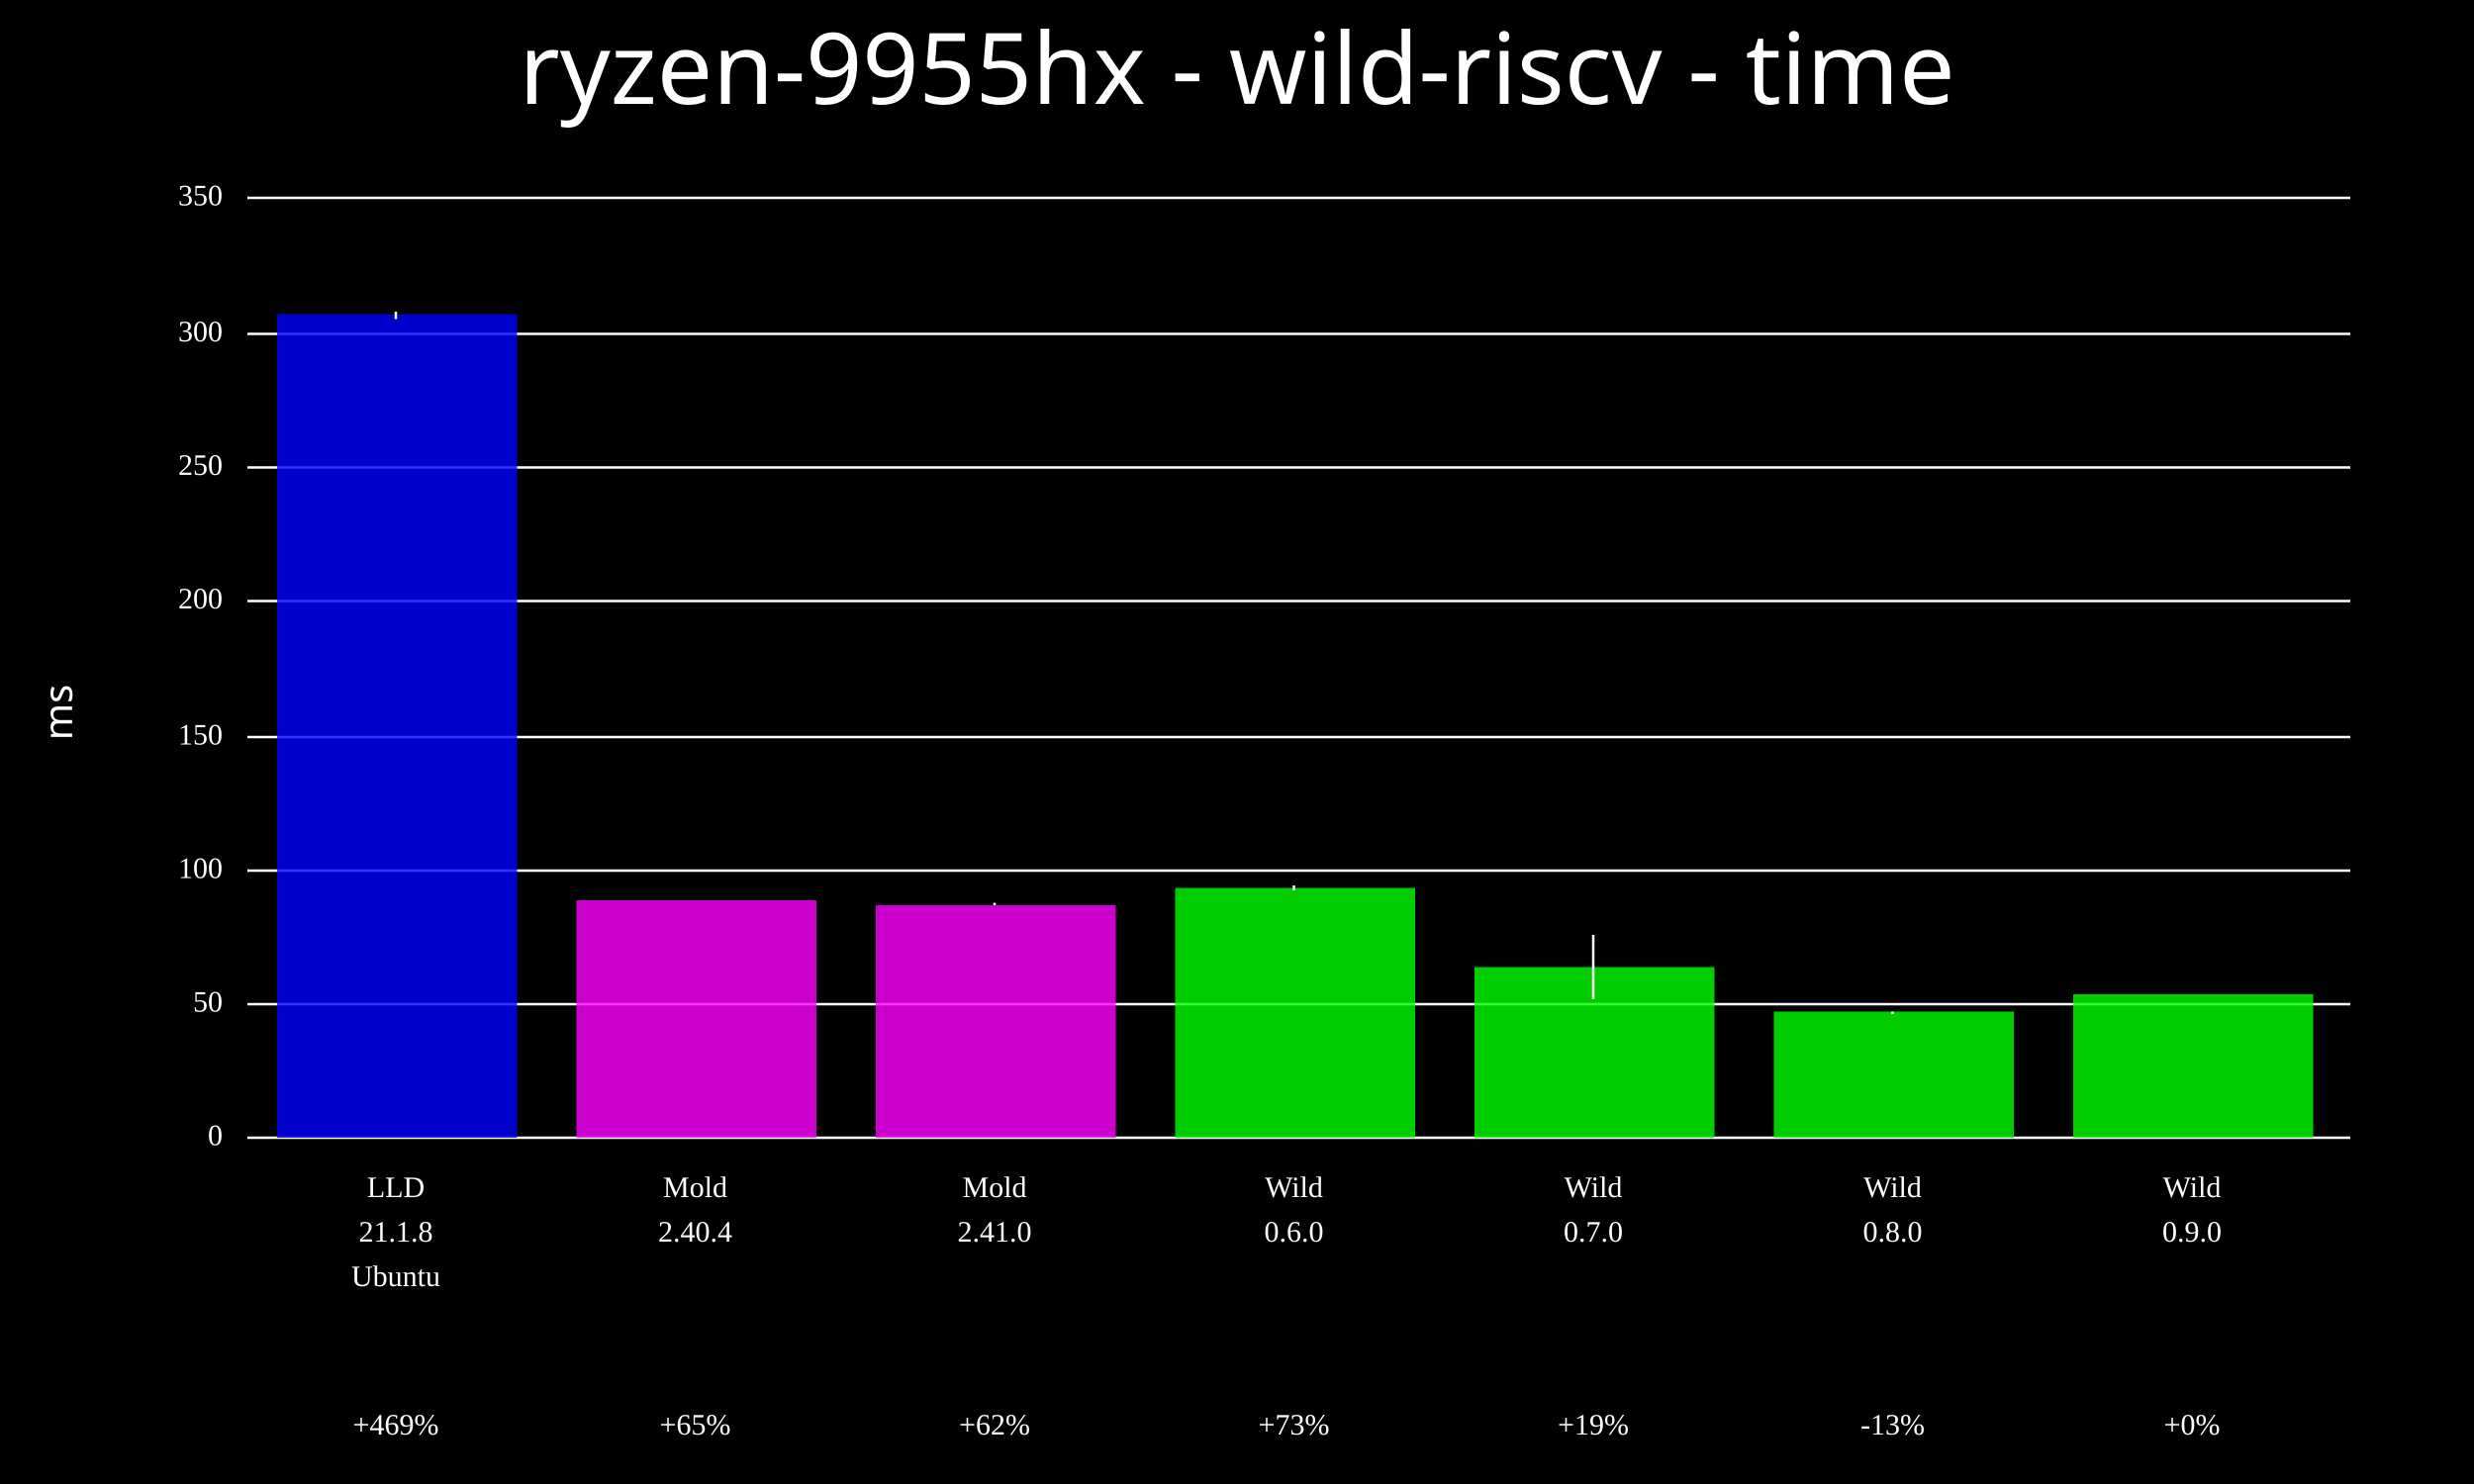
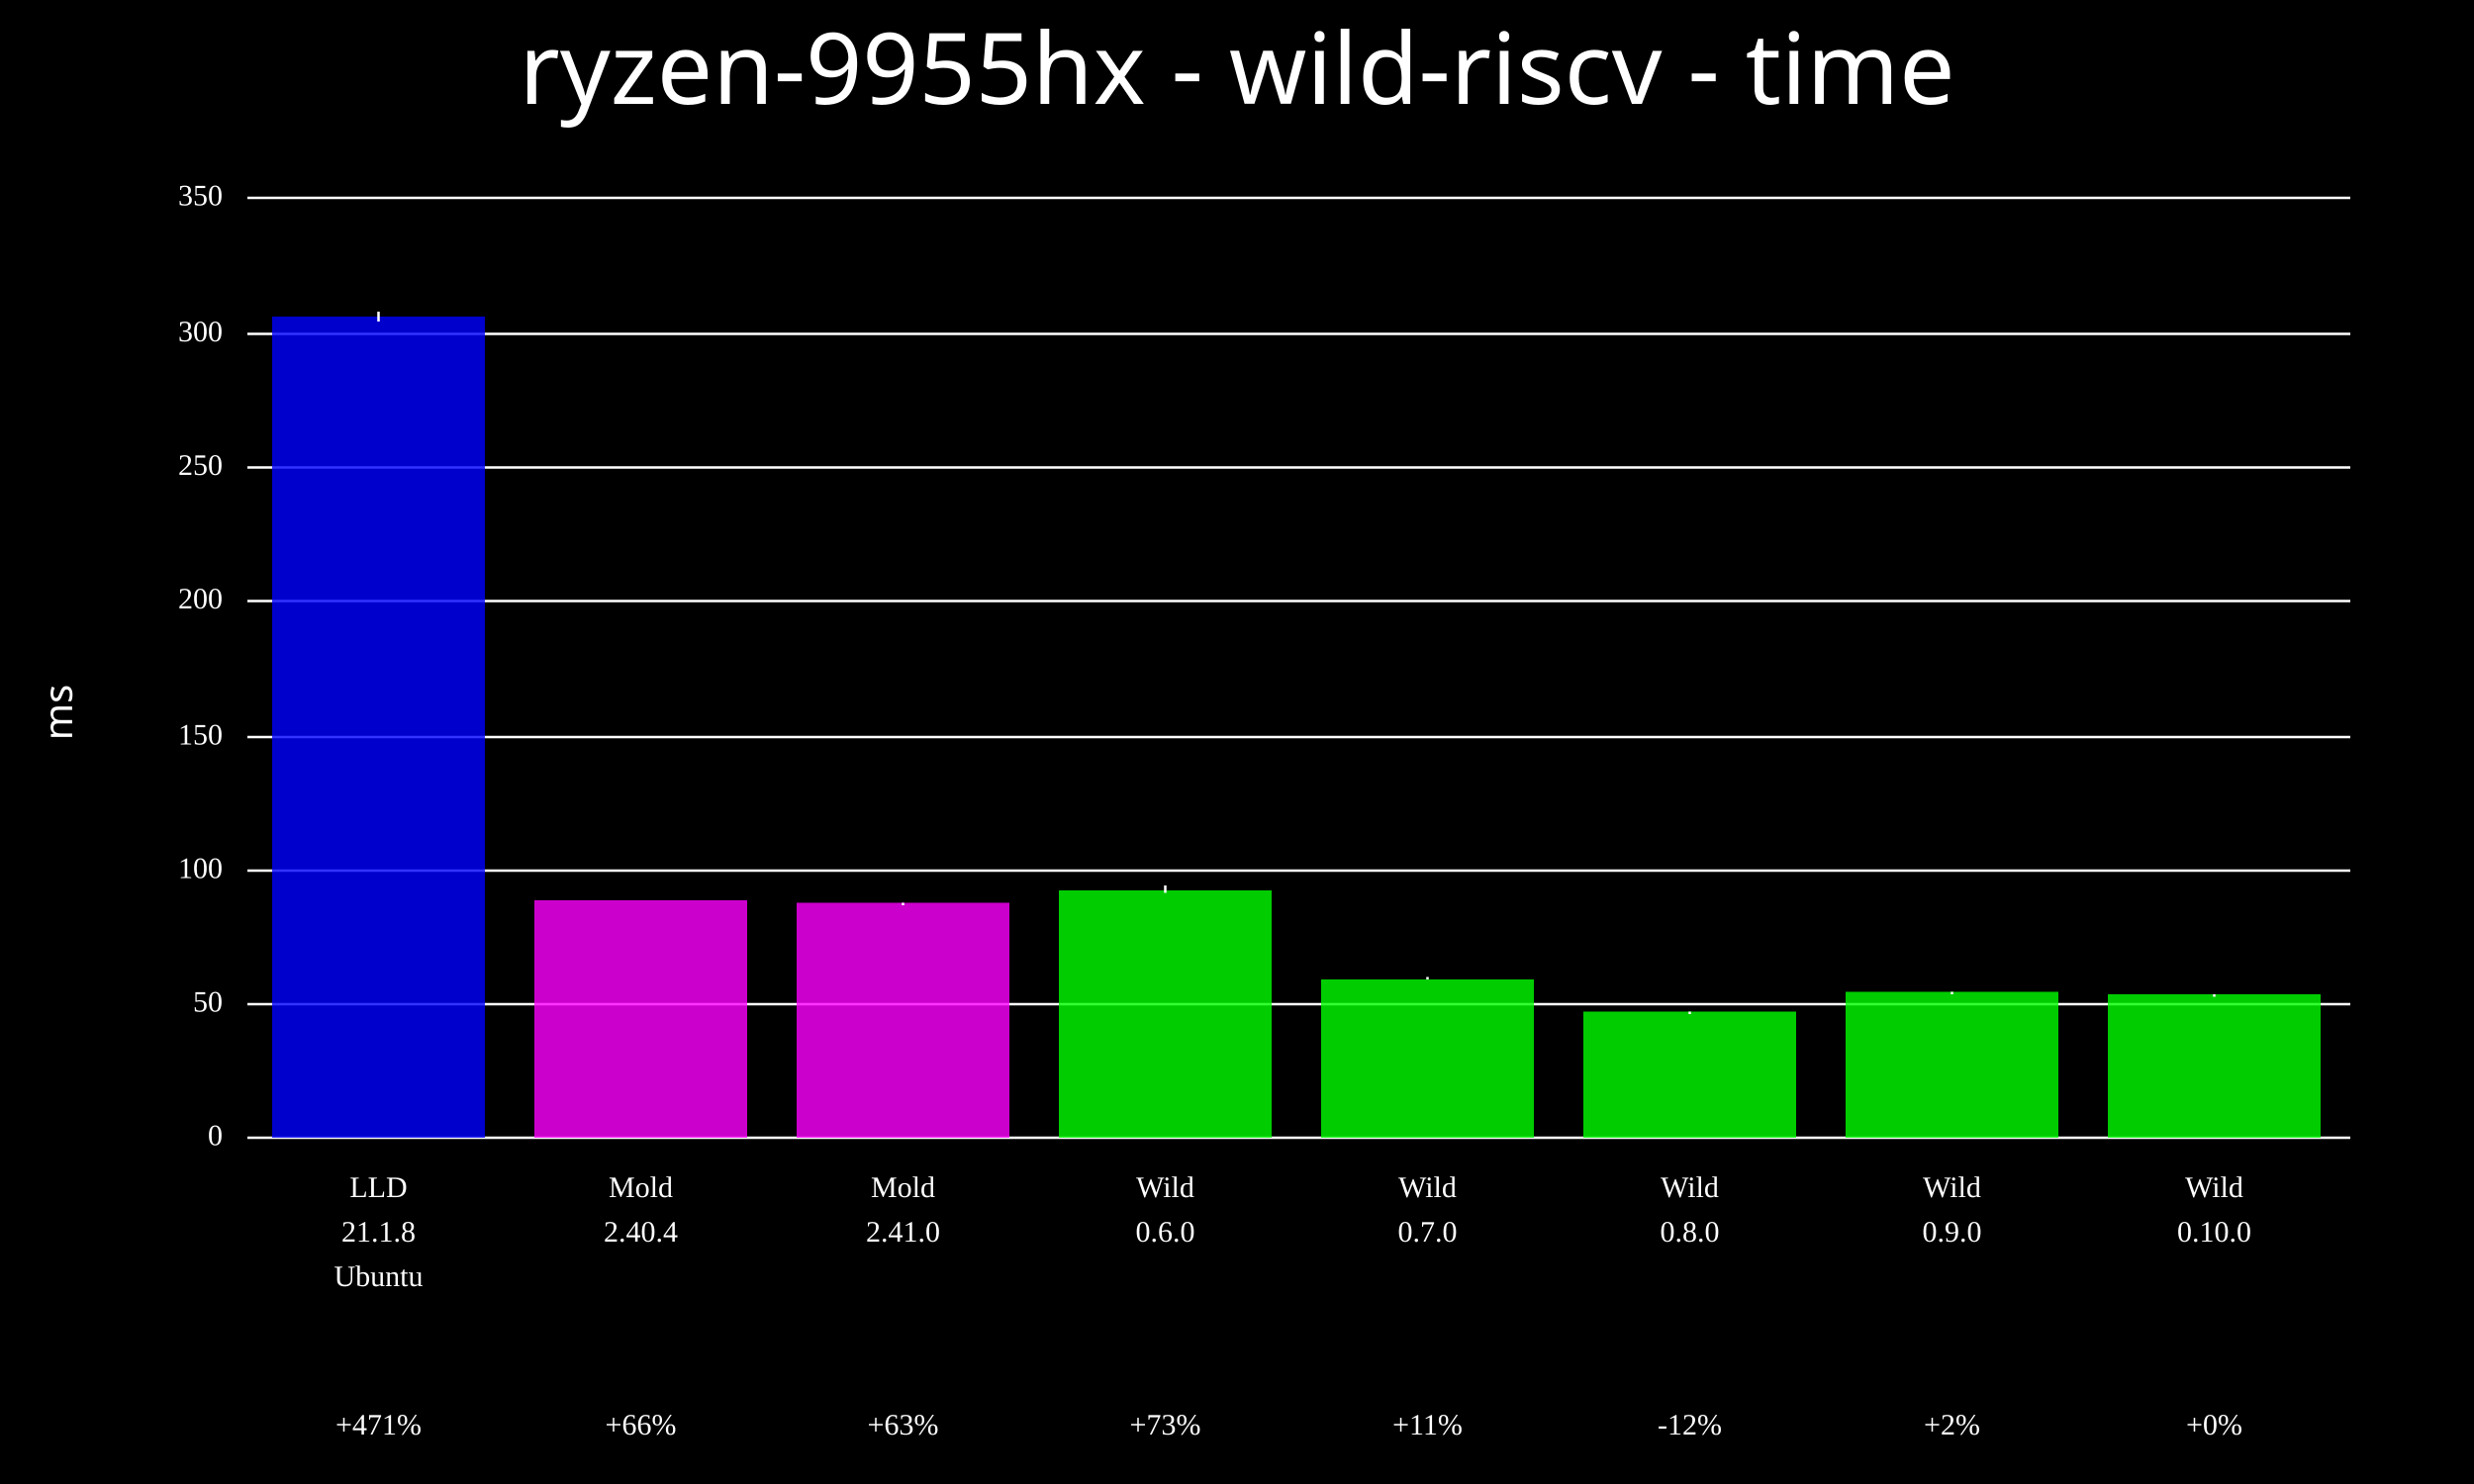
<svg xmlns="http://www.w3.org/2000/svg" width="1000" height="600" viewBox="0 0 1000 600">
  <rect x="0" y="0" width="1000" height="600" fill="#000000" />
  <text x="500" y="10" dy="0.8em" text-anchor="middle" font-family="sans-serif" font-size="40" fill="#FFFFFF">
ryzen-9955hx - wild-riscv - time</text>
  <text x="5" y="300" dy="0.76em" text-anchor="middle" font-family="sans-serif" font-size="16" fill="#FFFFFF" transform="rotate(270, 5, 288)">ms</text>
  <line x1="100" y1="460" x2="950" y2="460" stroke="#FFFFFF" />
  <text x="90" y="460" dy="0.5ex" text-anchor="end" fill="#FFFFFF">0</text>
  <line x1="100" y1="406" x2="950" y2="406" stroke="#FFFFFF" />
  <text x="90" y="406" dy="0.5ex" text-anchor="end" fill="#FFFFFF">50</text>
  <line x1="100" y1="352" x2="950" y2="352" stroke="#FFFFFF" />
  <text x="90" y="352" dy="0.5ex" text-anchor="end" fill="#FFFFFF">100</text>
  <line x1="100" y1="298" x2="950" y2="298" stroke="#FFFFFF" />
  <text x="90" y="298" dy="0.5ex" text-anchor="end" fill="#FFFFFF">150</text>
  <line x1="100" y1="243" x2="950" y2="243" stroke="#FFFFFF" />
  <text x="90" y="243" dy="0.5ex" text-anchor="end" fill="#FFFFFF">200</text>
  <line x1="100" y1="189" x2="950" y2="189" stroke="#FFFFFF" />
  <text x="90" y="189" dy="0.5ex" text-anchor="end" fill="#FFFFFF">250</text>
  <line x1="100" y1="135" x2="950" y2="135" stroke="#FFFFFF" />
  <text x="90" y="135" dy="0.5ex" text-anchor="end" fill="#FFFFFF">300</text>
  <line x1="100" y1="80" x2="950" y2="80" stroke="#FFFFFF" />
  <text x="90" y="80" dy="0.5ex" text-anchor="end" fill="#FFFFFF">350</text>
-   <rect fill="#0000FF" opacity="0.8" x="112" y="127" width="97" height="333" />
-   <line stroke="#FFFFFF" x1="160" y1="126" x2="160" y2="129" />
-   <text x="160" y="484" fill="#FFFFFF" text-anchor="middle">LLD</text>
-   <text x="160" y="502" fill="#FFFFFF" text-anchor="middle">21.1.8</text>
-   <text x="160" y="520" fill="#FFFFFF" text-anchor="middle">Ubuntu</text>
-   <text x="160" y="580" fill="#FFFFFF" text-anchor="middle">+469%</text>
-   <rect fill="#FF00FF" opacity="0.8" x="233" y="364" width="97" height="96" />
-   <line stroke="#FFFFFF" x1="281" y1="364" x2="281" y2="364" />
-   <text x="281" y="484" fill="#FFFFFF" text-anchor="middle">Mold</text>
-   <text x="281" y="502" fill="#FFFFFF" text-anchor="middle">2.40.4</text>
-   <text x="281" y="580" fill="#FFFFFF" text-anchor="middle">+65%</text>
-   <rect fill="#FF00FF" opacity="0.8" x="354" y="366" width="97" height="94" />
-   <line stroke="#FFFFFF" x1="402" y1="365" x2="402" y2="366" />
-   <text x="402" y="484" fill="#FFFFFF" text-anchor="middle">Mold</text>
-   <text x="402" y="502" fill="#FFFFFF" text-anchor="middle">2.41.0</text>
-   <text x="402" y="580" fill="#FFFFFF" text-anchor="middle">+62%</text>
-   <rect fill="#00FF00" opacity="0.8" x="475" y="359" width="97" height="101" />
-   <line stroke="#FFFFFF" x1="523" y1="358" x2="523" y2="360" />
-   <text x="523" y="484" fill="#FFFFFF" text-anchor="middle">Wild</text>
-   <text x="523" y="502" fill="#FFFFFF" text-anchor="middle">0.6.0</text>
-   <text x="523" y="580" fill="#FFFFFF" text-anchor="middle">+73%</text>
-   <rect fill="#00FF00" opacity="0.8" x="596" y="391" width="97" height="69" />
-   <line stroke="#FFFFFF" x1="644" y1="378" x2="644" y2="404" />
-   <text x="644" y="484" fill="#FFFFFF" text-anchor="middle">Wild</text>
-   <text x="644" y="502" fill="#FFFFFF" text-anchor="middle">0.7.0</text>
-   <text x="644" y="580" fill="#FFFFFF" text-anchor="middle">+19%</text>
-   <rect fill="#00FF00" opacity="0.8" x="717" y="409" width="97" height="51" />
-   <line stroke="#FFFFFF" x1="765" y1="409" x2="765" y2="410" />
-   <text x="765" y="484" fill="#FFFFFF" text-anchor="middle">Wild</text>
-   <text x="765" y="502" fill="#FFFFFF" text-anchor="middle">0.8.0</text>
-   <text x="765" y="580" fill="#FFFFFF" text-anchor="middle">-13%</text>
-   <rect fill="#00FF00" opacity="0.8" x="838" y="402" width="97" height="58" />
-   <line stroke="#FFFFFF" x1="886" y1="402" x2="886" y2="402" />
-   <text x="886" y="484" fill="#FFFFFF" text-anchor="middle">Wild</text>
-   <text x="886" y="502" fill="#FFFFFF" text-anchor="middle">0.9.0</text>
-   <text x="886" y="580" fill="#FFFFFF" text-anchor="middle">+0%</text>
+   <rect fill="#0000FF" opacity="0.8" x="110" y="128" width="86" height="332" />
+   <line stroke="#FFFFFF" x1="153" y1="126" x2="153" y2="130" />
+   <text x="153" y="484" fill="#FFFFFF" text-anchor="middle">LLD</text>
+   <text x="153" y="502" fill="#FFFFFF" text-anchor="middle">21.1.8</text>
+   <text x="153" y="520" fill="#FFFFFF" text-anchor="middle">Ubuntu</text>
+   <text x="153" y="580" fill="#FFFFFF" text-anchor="middle">+471%</text>
+   <rect fill="#FF00FF" opacity="0.8" x="216" y="364" width="86" height="96" />
+   <line stroke="#FFFFFF" x1="259" y1="364" x2="259" y2="364" />
+   <text x="259" y="484" fill="#FFFFFF" text-anchor="middle">Mold</text>
+   <text x="259" y="502" fill="#FFFFFF" text-anchor="middle">2.40.4</text>
+   <text x="259" y="580" fill="#FFFFFF" text-anchor="middle">+66%</text>
+   <rect fill="#FF00FF" opacity="0.8" x="322" y="365" width="86" height="95" />
+   <line stroke="#FFFFFF" x1="365" y1="365" x2="365" y2="366" />
+   <text x="365" y="484" fill="#FFFFFF" text-anchor="middle">Mold</text>
+   <text x="365" y="502" fill="#FFFFFF" text-anchor="middle">2.41.0</text>
+   <text x="365" y="580" fill="#FFFFFF" text-anchor="middle">+63%</text>
+   <rect fill="#00FF00" opacity="0.8" x="428" y="360" width="86" height="100" />
+   <line stroke="#FFFFFF" x1="471" y1="358" x2="471" y2="361" />
+   <text x="471" y="484" fill="#FFFFFF" text-anchor="middle">Wild</text>
+   <text x="471" y="502" fill="#FFFFFF" text-anchor="middle">0.6.0</text>
+   <text x="471" y="580" fill="#FFFFFF" text-anchor="middle">+73%</text>
+   <rect fill="#00FF00" opacity="0.8" x="534" y="396" width="86" height="64" />
+   <line stroke="#FFFFFF" x1="577" y1="395" x2="577" y2="396" />
+   <text x="577" y="484" fill="#FFFFFF" text-anchor="middle">Wild</text>
+   <text x="577" y="502" fill="#FFFFFF" text-anchor="middle">0.7.0</text>
+   <text x="577" y="580" fill="#FFFFFF" text-anchor="middle">+11%</text>
+   <rect fill="#00FF00" opacity="0.8" x="640" y="409" width="86" height="51" />
+   <line stroke="#FFFFFF" x1="683" y1="409" x2="683" y2="410" />
+   <text x="683" y="484" fill="#FFFFFF" text-anchor="middle">Wild</text>
+   <text x="683" y="502" fill="#FFFFFF" text-anchor="middle">0.8.0</text>
+   <text x="683" y="580" fill="#FFFFFF" text-anchor="middle">-12%</text>
+   <rect fill="#00FF00" opacity="0.8" x="746" y="401" width="86" height="59" />
+   <line stroke="#FFFFFF" x1="789" y1="401" x2="789" y2="402" />
+   <text x="789" y="484" fill="#FFFFFF" text-anchor="middle">Wild</text>
+   <text x="789" y="502" fill="#FFFFFF" text-anchor="middle">0.9.0</text>
+   <text x="789" y="580" fill="#FFFFFF" text-anchor="middle">+2%</text>
+   <rect fill="#00FF00" opacity="0.8" x="852" y="402" width="86" height="58" />
+   <line stroke="#FFFFFF" x1="895" y1="402" x2="895" y2="403" />
+   <text x="895" y="484" fill="#FFFFFF" text-anchor="middle">Wild</text>
+   <text x="895" y="502" fill="#FFFFFF" text-anchor="middle">0.10.0</text>
+   <text x="895" y="580" fill="#FFFFFF" text-anchor="middle">+0%</text>
</svg>
